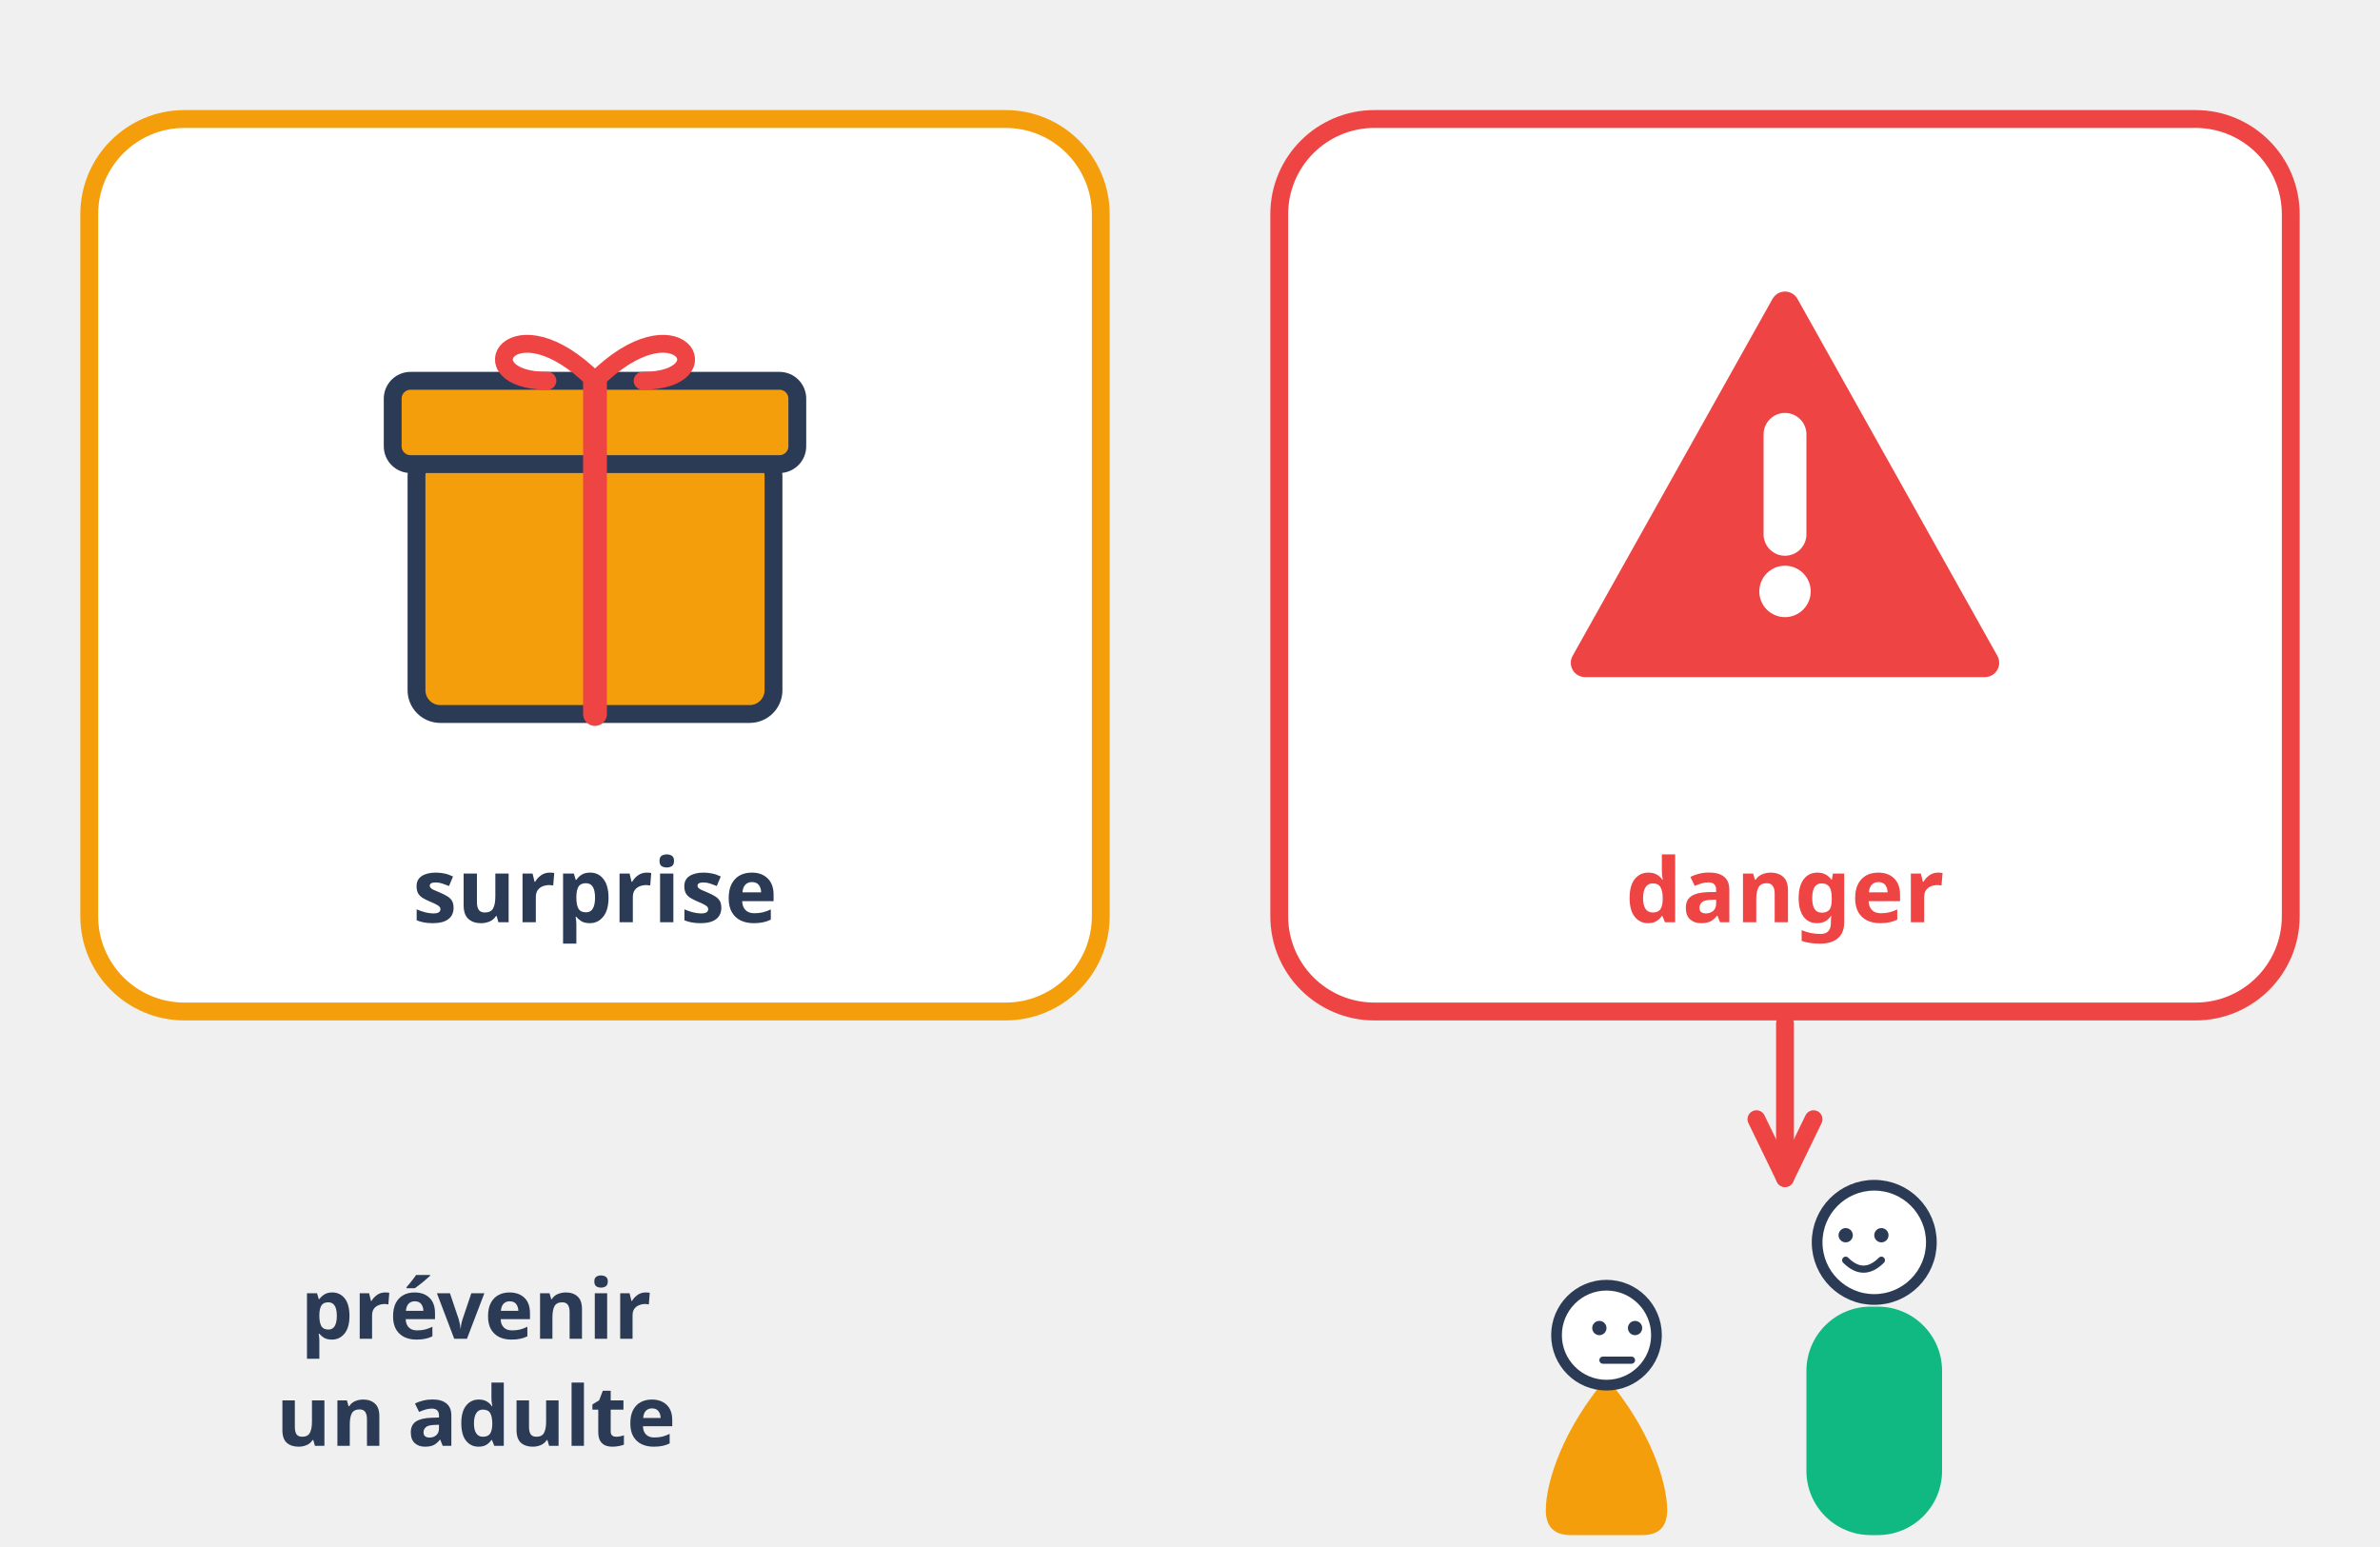
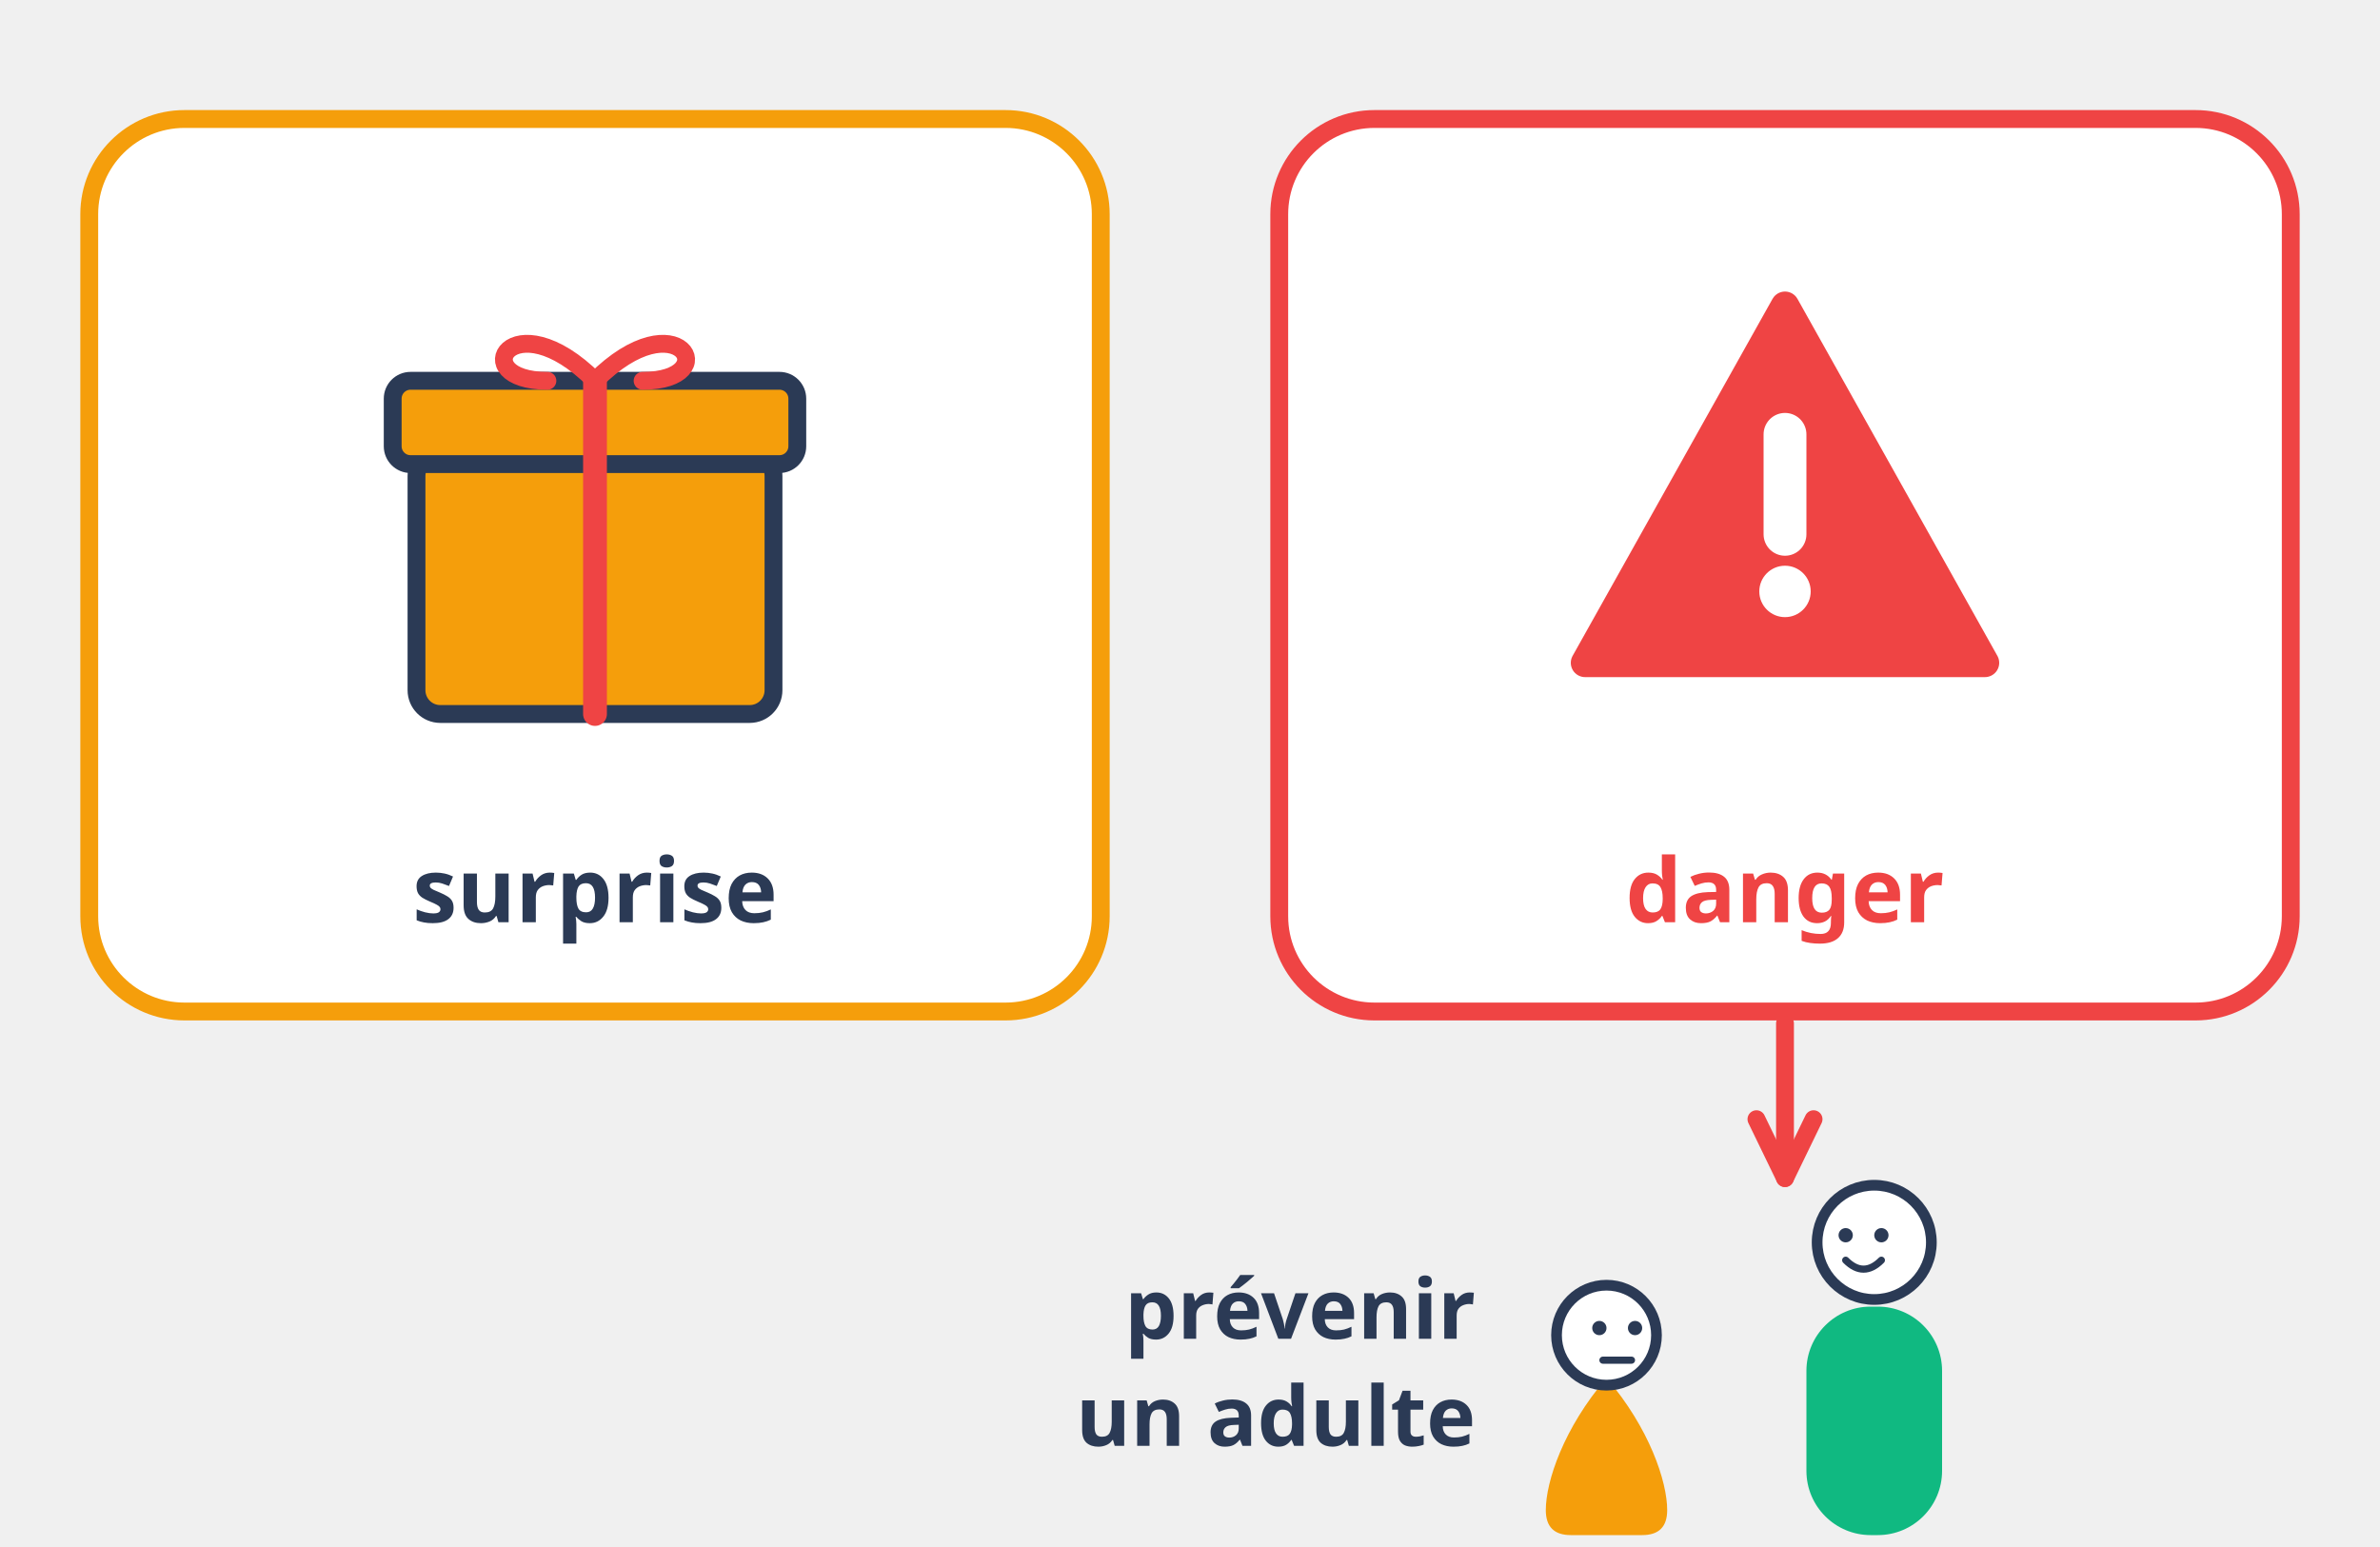
<svg xmlns="http://www.w3.org/2000/svg" viewBox="0 0 400 260" role="img">
  <style>@media (prefers-reduced-motion: reduce){*{animation:none!important}}</style>
  <g font-family="system-ui, sans-serif" font-weight="600" text-anchor="middle" stroke-linecap="round" stroke-linejoin="round">
    <rect x="15" y="20" width="170" height="150" rx="16" fill="#FFFFFF" stroke="#F59E0B" stroke-width="3" />
    <rect x="215" y="20" width="170" height="150" rx="16" fill="#FFFFFF" stroke="#EF4444" stroke-width="3" />
    <g transform="translate(100 90)">
      <rect x="-30" y="-14" width="60" height="44" rx="4" fill="#F59E0B" stroke="#2B3A55" stroke-width="3" />
      <rect x="-34" y="-26" width="68" height="14" rx="3" fill="#F59E0B" stroke="#2B3A55" stroke-width="3" />
      <path d="M0 -26V30" stroke="#EF4444" stroke-width="4" />
      <path d="M0 -26c-14-14-22 0-8 0M0 -26c14-14 22 0 8 0" stroke="#EF4444" stroke-width="3" fill="none" />
    </g>
    <text x="100" y="155" font-size="15" fill="#2B3A55">surprise</text>
    <g transform="translate(300 85) scale(2.4)">
      <path d="M0 -14L14 11H-14Z" fill="#EF4444" stroke="#EF4444" stroke-width="2" />
      <path d="M0 -5v7" stroke="#FFFFFF" stroke-width="3" />
      <circle cy="6" r="1.8" fill="#FFFFFF" />
    </g>
    <text x="300" y="155" font-size="15" fill="#EF4444">danger</text>
    <path d="M300 172L300 198" stroke="#EF4444" stroke-width="3" fill="none" />
    <path d="M295.2 188.1L300 198L304.8 188.1" stroke="#EF4444" stroke-width="3" fill="none" />
    <g transform="translate(315 258) scale(0.6)">
      <rect x="-19" y="-64" width="38" height="64" rx="18" fill="#10B981" />
      <circle cy="-82" r="16" fill="#FFFFFF" stroke="#2B3A55" stroke-width="3" />
      <circle cx="-8" cy="-84" r="2" fill="#2B3A55" />
      <circle cx="2" cy="-84" r="2" fill="#2B3A55" />
      <path d="M-8 -77 Q-3 -72 2 -77" stroke="#2B3A55" stroke-width="2" fill="none" />
    </g>
    <g transform="translate(270 258) scale(0.6)">
      <path d="M0 -44C12 -30 17 -15 17 -7Q17 0 10 0H-10Q-17 0 -17 -7C-17 -15 -12 -30 0 -44Z" fill="#F59E0B" />
      <circle cy="-56" r="14" fill="#FFFFFF" stroke="#2B3A55" stroke-width="3" />
      <circle cx="-2" cy="-58" r="2" fill="#2B3A55" />
      <circle cx="8" cy="-58" r="2" fill="#2B3A55" />
      <path d="M-1 -49 H7" stroke="#2B3A55" stroke-width="2" fill="none" />
    </g>
-     <text x="80" y="225" font-size="14" fill="#2B3A55">prévenir</text>
-     <text x="80" y="243" font-size="14" fill="#2B3A55">un adulte</text>
+     <text x="248" y="225" font-size="14" fill="#2B3A55" text-anchor="end">prévenir</text>
+     <text x="248" y="243" font-size="14" fill="#2B3A55" text-anchor="end">un adulte</text>
  </g>
</svg>
